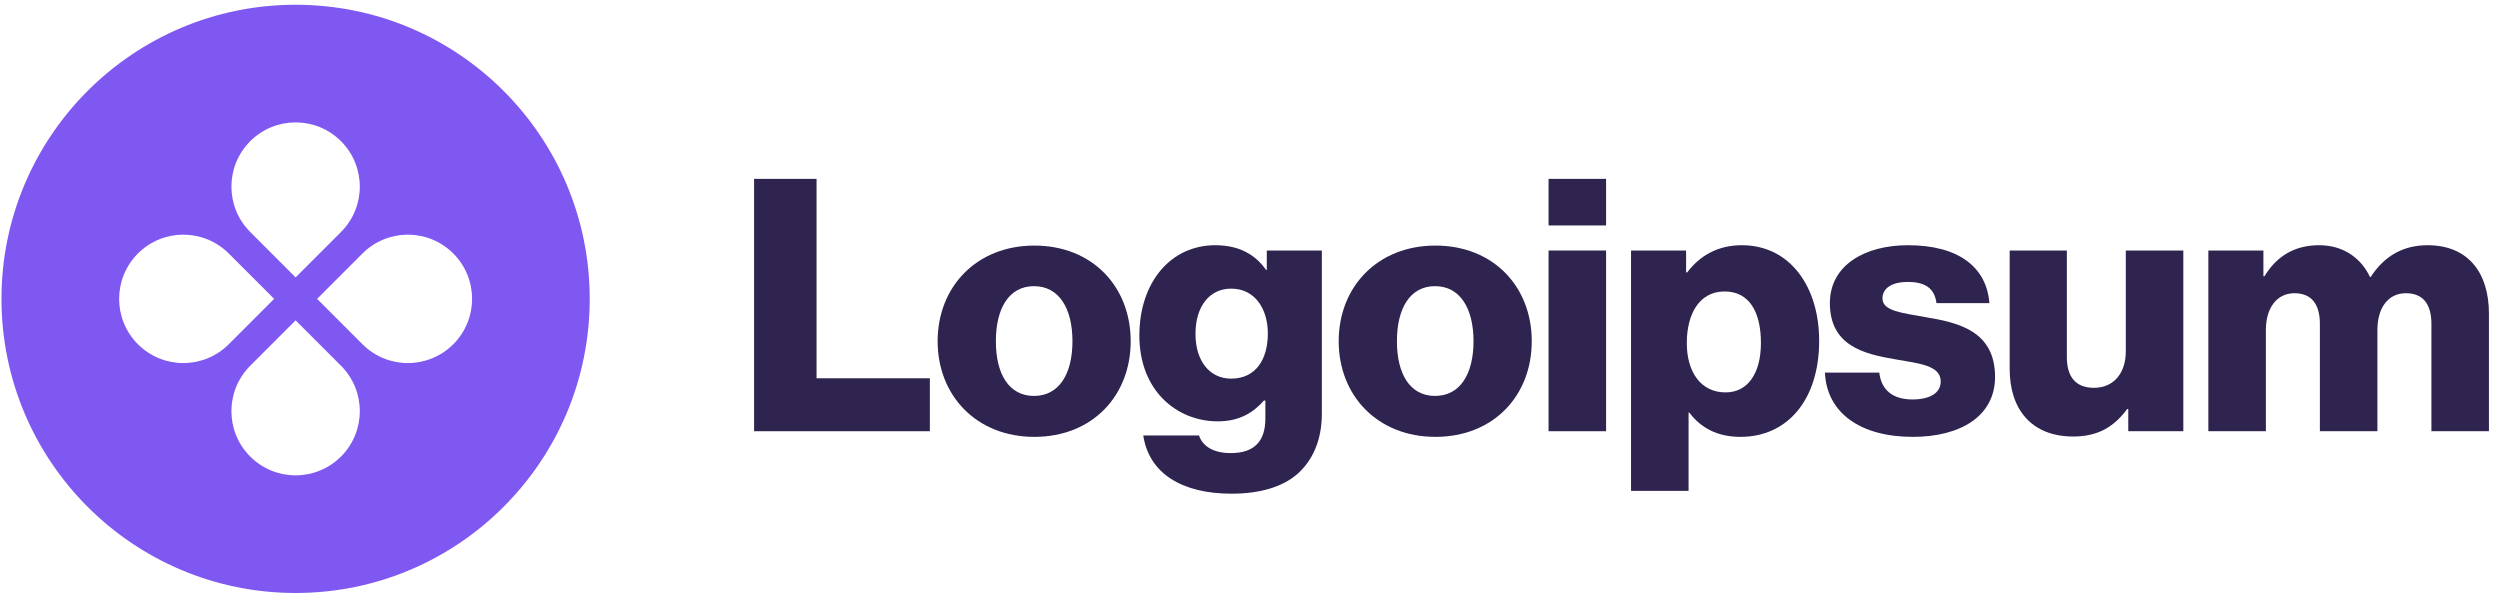
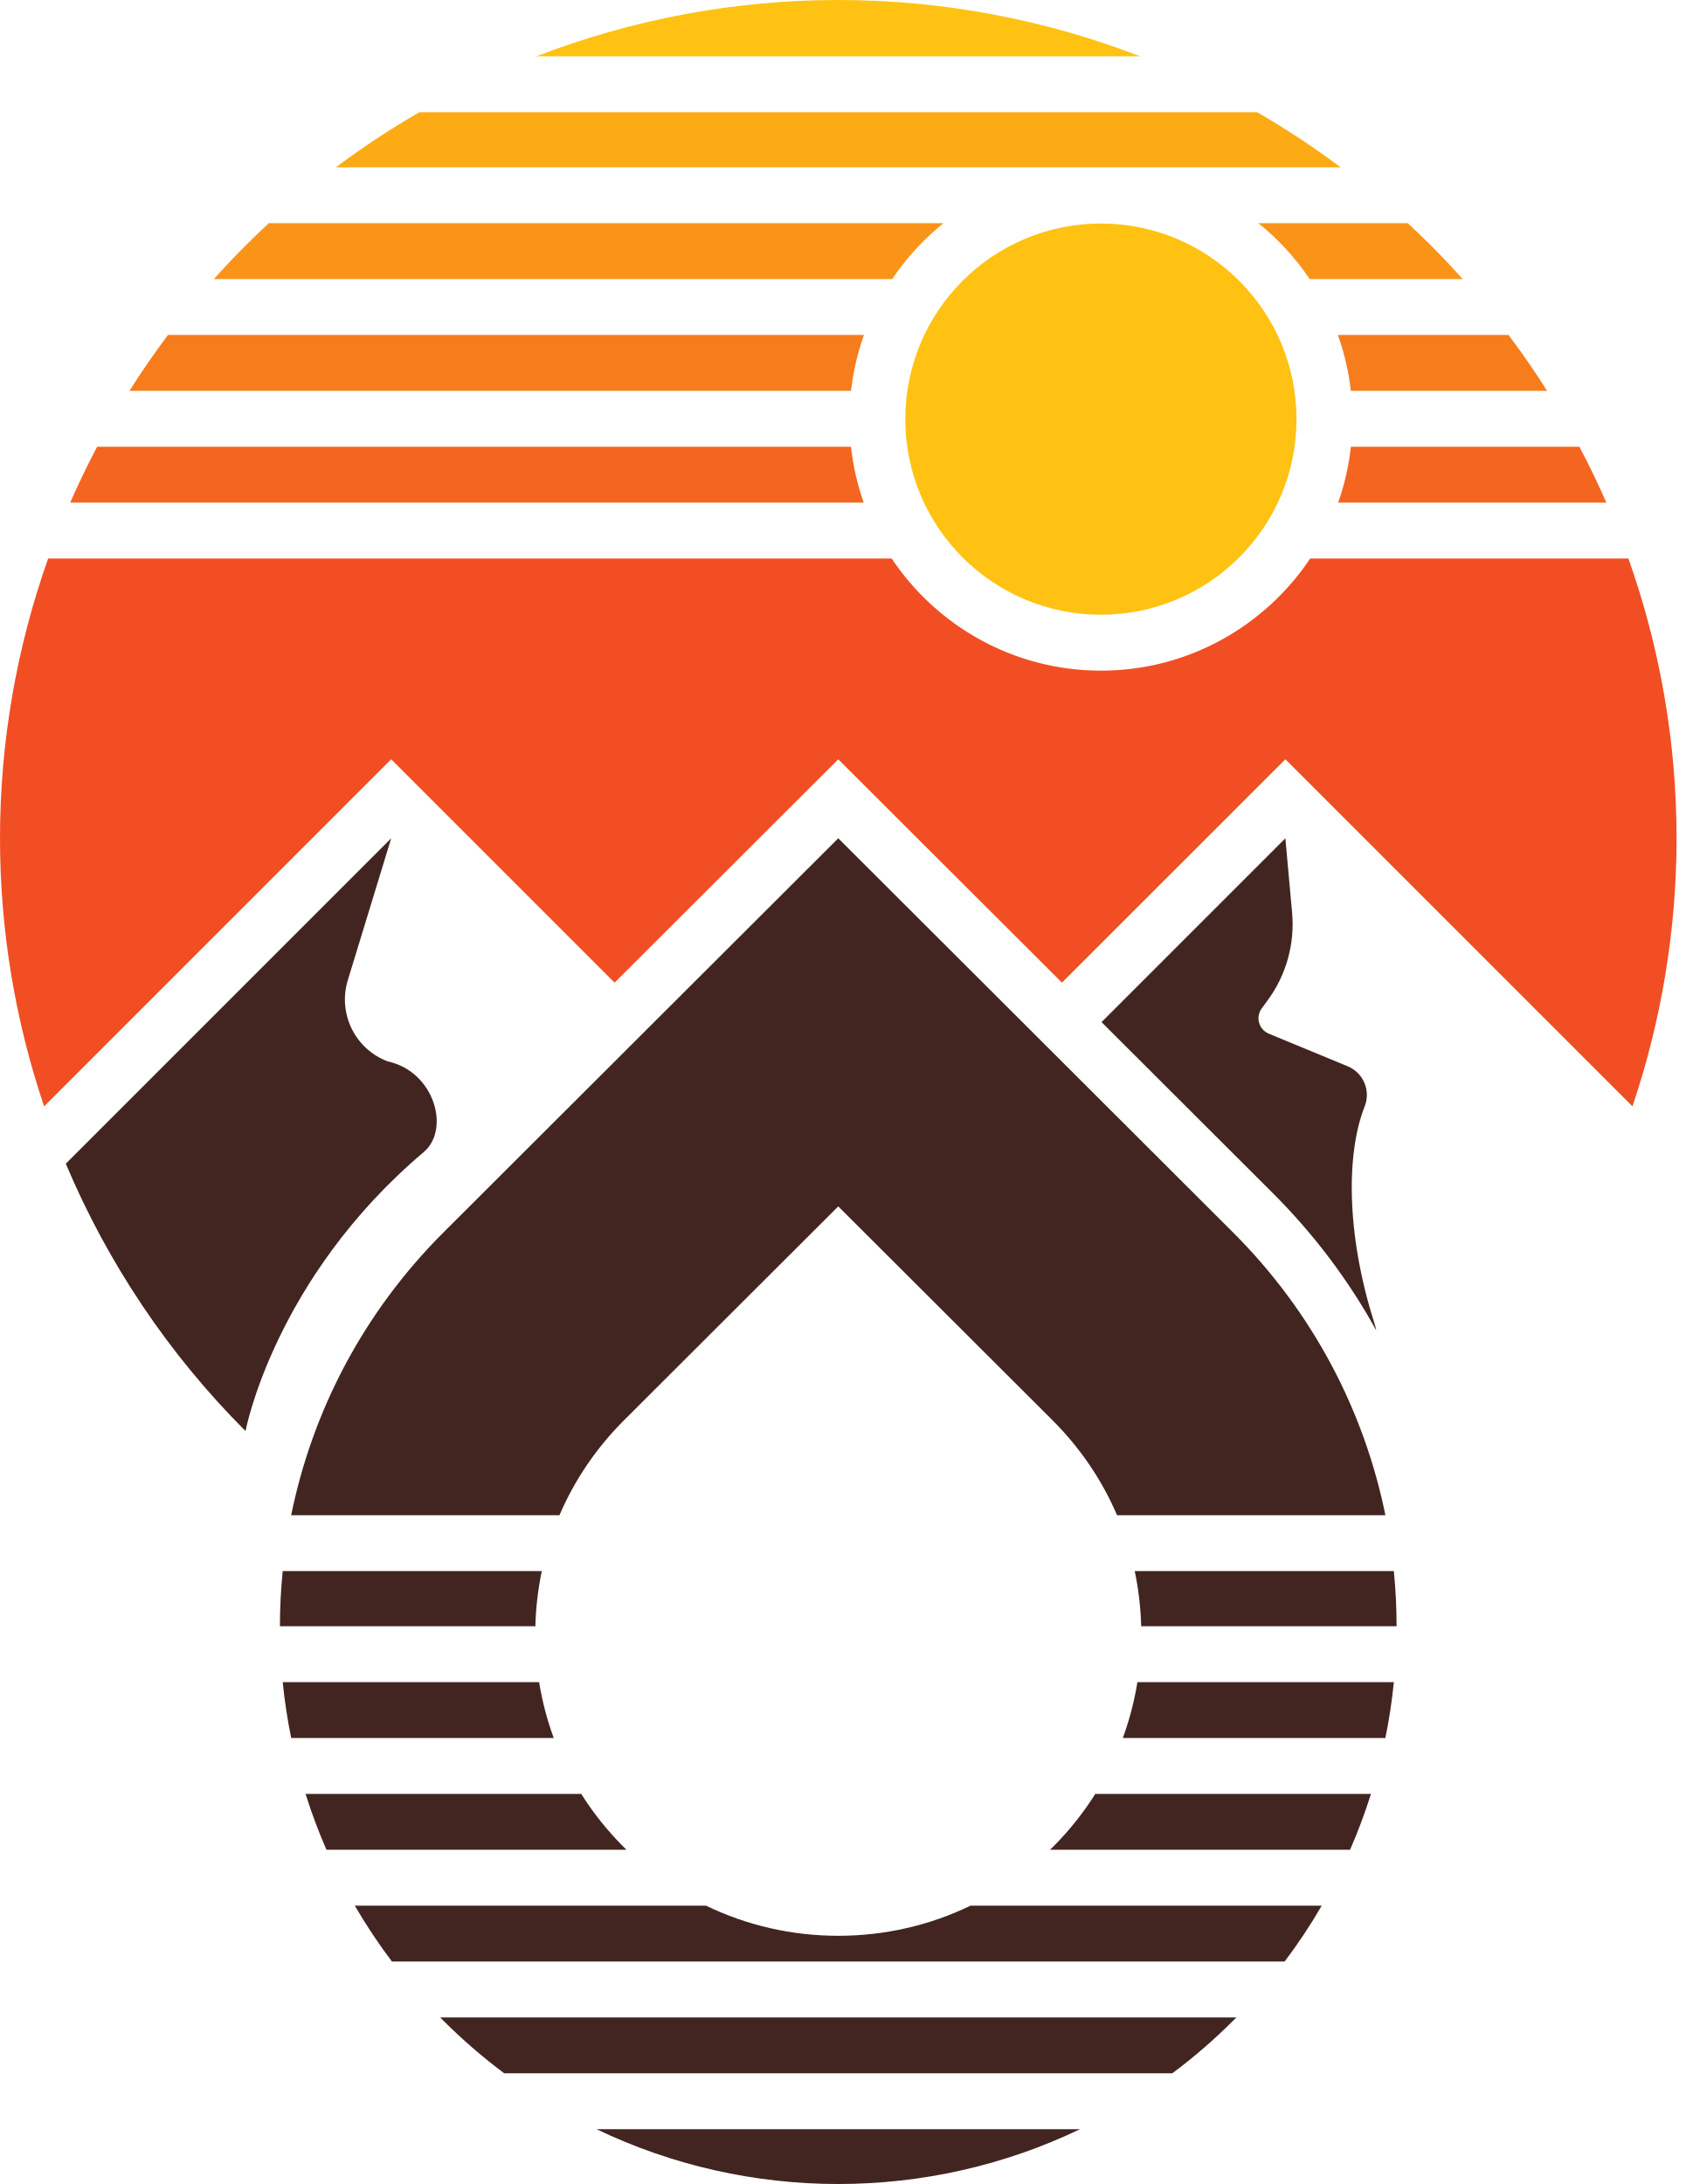
- <svg xmlns="http://www.w3.org/2000/svg" id="logo-52" width="170" height="41" viewBox="0 0 170 41" fill="none">
-   <path d="M51.278 29.323H63.23V25.723H55.526V12.163H51.278V29.323Z" class="cneutral" fill="#2F234F" />
-   <path d="M70.311 26.923C68.607 26.923 67.719 25.435 67.719 23.203C67.719 20.971 68.607 19.459 70.311 19.459C72.015 19.459 72.927 20.971 72.927 23.203C72.927 25.435 72.015 26.923 70.311 26.923ZM70.335 29.707C74.295 29.707 76.887 26.899 76.887 23.203C76.887 19.507 74.295 16.699 70.335 16.699C66.399 16.699 63.759 19.507 63.759 23.203C63.759 26.899 66.399 29.707 70.335 29.707Z" class="cneutral" fill="#2F234F" />
-   <path d="M83.741 33.571C85.565 33.571 87.173 33.163 88.253 32.203C89.237 31.315 89.885 29.971 89.885 28.123V17.035H86.141V18.355H86.093C85.373 17.323 84.269 16.675 82.637 16.675C79.589 16.675 77.477 19.219 77.477 22.819C77.477 26.587 80.045 28.651 82.805 28.651C84.293 28.651 85.229 28.051 85.949 27.235H86.045V28.459C86.045 29.947 85.349 30.811 83.693 30.811C82.397 30.811 81.749 30.259 81.533 29.611H77.741C78.125 32.179 80.357 33.571 83.741 33.571ZM83.717 25.747C82.253 25.747 81.293 24.547 81.293 22.699C81.293 20.827 82.253 19.627 83.717 19.627C85.349 19.627 86.213 21.019 86.213 22.675C86.213 24.403 85.421 25.747 83.717 25.747Z" class="cneutral" fill="#2F234F" />
-   <path d="M97.583 26.923C95.879 26.923 94.991 25.435 94.991 23.203C94.991 20.971 95.879 19.459 97.583 19.459C99.287 19.459 100.199 20.971 100.199 23.203C100.199 25.435 99.287 26.923 97.583 26.923ZM97.607 29.707C101.567 29.707 104.159 26.899 104.159 23.203C104.159 19.507 101.567 16.699 97.607 16.699C93.671 16.699 91.031 19.507 91.031 23.203C91.031 26.899 93.671 29.707 97.607 29.707Z" class="cneutral" fill="#2F234F" />
-   <path d="M105.302 29.323H109.214V17.035H105.302V29.323ZM105.302 15.331H109.214V12.163H105.302V15.331Z" class="cneutral" fill="#2F234F" />
-   <path d="M110.911 33.379H114.823V28.051H114.871C115.639 29.083 116.767 29.707 118.351 29.707C121.567 29.707 123.703 27.163 123.703 23.179C123.703 19.483 121.711 16.675 118.447 16.675C116.767 16.675 115.567 17.419 114.727 18.523H114.655V17.035H110.911V33.379ZM117.343 26.683C115.663 26.683 114.703 25.315 114.703 23.323C114.703 21.331 115.567 19.819 117.271 19.819C118.951 19.819 119.743 21.211 119.743 23.323C119.743 25.411 118.831 26.683 117.343 26.683Z" class="cneutral" fill="#2F234F" />
-   <path d="M130.072 29.707C133.288 29.707 135.664 28.315 135.664 25.627C135.664 22.483 133.12 21.931 130.96 21.571C129.4 21.283 128.008 21.163 128.008 20.299C128.008 19.531 128.752 19.171 129.712 19.171C130.792 19.171 131.536 19.507 131.68 20.611H135.28C135.088 18.187 133.216 16.675 129.736 16.675C126.832 16.675 124.432 18.019 124.432 20.611C124.432 23.491 126.712 24.067 128.848 24.427C130.48 24.715 131.968 24.835 131.968 25.939C131.968 26.731 131.224 27.163 130.048 27.163C128.752 27.163 127.936 26.563 127.792 25.339H124.096C124.216 28.051 126.472 29.707 130.072 29.707Z" class="cneutral" fill="#2F234F" />
-   <path d="M140.978 29.683C142.682 29.683 143.762 29.011 144.65 27.811H144.722V29.323H148.466V17.035H144.554V23.899C144.554 25.363 143.738 26.371 142.394 26.371C141.146 26.371 140.546 25.627 140.546 24.283V17.035H136.658V25.099C136.658 27.835 138.146 29.683 140.978 29.683Z" class="cneutral" fill="#2F234F" />
-   <path d="M150.168 29.323H154.08V22.435C154.08 20.971 154.8 19.939 156.024 19.939C157.2 19.939 157.752 20.707 157.752 22.027V29.323H161.664V22.435C161.664 20.971 162.36 19.939 163.608 19.939C164.784 19.939 165.336 20.707 165.336 22.027V29.323H169.248V21.331C169.248 18.571 167.856 16.675 165.072 16.675C163.488 16.675 162.168 17.347 161.208 18.835H161.16C160.536 17.515 159.312 16.675 157.704 16.675C155.928 16.675 154.752 17.515 153.984 18.787H153.912V17.035H150.168V29.323Z" class="cneutral" fill="#2F234F" />
-   <path fill-rule="evenodd" clip-rule="evenodd" d="M20.101 40.323C31.147 40.323 40.101 31.369 40.101 20.323C40.101 9.278 31.147 0.323 20.101 0.323C9.056 0.323 0.101 9.278 0.101 20.323C0.101 31.369 9.056 40.323 20.101 40.323ZM23.188 15.776C24.893 14.071 24.893 11.307 23.188 9.602C21.483 7.897 18.719 7.897 17.015 9.602C15.31 11.307 15.31 14.071 17.015 15.776L20.101 18.863L23.188 15.776ZM24.649 23.41C26.354 25.115 29.118 25.115 30.823 23.41C32.528 21.705 32.528 18.941 30.823 17.236C29.118 15.531 26.354 15.531 24.649 17.236L21.562 20.323L24.649 23.41ZM23.188 31.045C24.893 29.34 24.893 26.576 23.188 24.871L20.101 21.784L17.015 24.871C15.31 26.576 15.31 29.34 17.015 31.045C18.719 32.749 21.483 32.749 23.188 31.045ZM9.38 23.41C7.675 21.705 7.675 18.941 9.38 17.236C11.085 15.531 13.849 15.531 15.554 17.236L18.641 20.323L15.554 23.41C13.849 25.115 11.085 25.115 9.38 23.41Z" class="ccustom" fill="#7F57F1" />
+ <svg xmlns="http://www.w3.org/2000/svg" width="31" height="40" viewBox="0 0 31 40" fill="none">
+   <path d="M6.37 17.953L7.165 15.353L1.205 21.313C1.969 23.126 3.08 24.793 4.497 26.21C4.497 26.21 5.02 23.418 7.76 21.101C8.252 20.685 7.959 19.625 7.1 19.439C6.503 19.213 6.184 18.564 6.37 17.953Z" fill="#422520" />
+   <path d="M23.308 21.848C24.064 22.602 24.699 23.446 25.206 24.365C25.199 24.328 25.191 24.293 25.18 24.258C24.636 22.558 24.668 21.085 24.994 20.266C25.109 19.976 24.972 19.648 24.683 19.529L23.239 18.932C23.055 18.856 22.991 18.627 23.11 18.467L23.213 18.327C23.557 17.862 23.718 17.287 23.665 16.712L23.542 15.353L20.175 18.72L23.308 21.848Z" fill="#422520" />
+   <path d="M15.353 0C13.445 0 11.572 0.356 9.825 1.031H20.882C19.135 0.356 17.262 0 15.353 0Z" fill="#FFC212" />
+   <path d="M24.742 8.182H28.927C29.105 8.517 29.269 8.858 29.421 9.205H24.509C24.624 8.879 24.703 8.536 24.742 8.182ZM15.586 8.182H1.779C1.602 8.517 1.438 8.858 1.286 9.205H15.819C15.704 8.879 15.625 8.536 15.586 8.182Z" fill="#F46520" />
+   <path d="M29.825 10.229H23.997C23.17 11.466 21.761 12.283 20.164 12.283C18.567 12.283 17.158 11.466 16.331 10.229H0.882C0.304 11.86 0 13.591 0 15.353C0 17.038 0.278 18.695 0.808 20.263L6.441 14.63L7.165 13.906L11.256 17.997L14.63 14.629L15.353 13.907L16.076 14.629L19.45 17.997L23.542 13.906L29.899 20.263C30.428 18.695 30.707 17.038 30.707 15.353C30.707 13.591 30.403 11.86 29.825 10.229Z" fill="#F14E23" />
+   <path d="M23.022 2.054H7.684C7.155 2.359 6.643 2.696 6.152 3.064H24.554C24.063 2.696 23.551 2.359 23.022 2.054Z" fill="#FCAB15" />
+   <path d="M24.504 6.134H27.629C27.879 6.467 28.115 6.808 28.336 7.158H24.741C24.701 6.803 24.62 6.46 24.504 6.134ZM15.824 6.134H3.077C2.828 6.467 2.591 6.808 2.371 7.158H15.587C15.627 6.803 15.708 6.46 15.824 6.134Z" fill="#F77C1C" />
+   <path d="M23.047 4.087H25.782C25.927 4.221 26.07 4.357 26.21 4.497C26.409 4.697 26.602 4.902 26.79 5.111H23.987C23.727 4.724 23.409 4.379 23.047 4.087ZM17.281 4.087H4.924C4.78 4.221 4.637 4.357 4.497 4.497C4.297 4.697 4.104 4.902 3.917 5.111H16.341C16.601 4.724 16.919 4.379 17.281 4.087Z" fill="#F99419" />
+   <path d="M20.164 11.259C22.142 11.259 23.746 9.655 23.746 7.677C23.746 5.698 22.142 4.094 20.164 4.094C18.185 4.094 16.581 5.698 16.581 7.677C16.581 9.655 18.185 11.259 20.164 11.259Z" fill="#FFC212" />
+   <path d="M19.782 38.996H10.925C13.716 40.335 16.99 40.335 19.782 38.996Z" fill="#422520" />
+   <path d="M5.178 28.774C5.144 29.11 5.127 29.447 5.127 29.784H9.806C9.814 29.441 9.854 29.104 9.923 28.774H5.178Z" fill="#422520" />
+   <path d="M17.776 34.902C17.03 35.263 16.207 35.454 15.353 35.454C14.5 35.454 13.676 35.263 12.93 34.902H6.498C6.702 35.253 6.929 35.595 7.178 35.925H23.529C23.778 35.595 24.005 35.253 24.208 34.902H17.776Z" fill="#422520" />
+   <path d="M8.062 36.949C8.082 36.969 8.102 36.99 8.122 37.01C8.475 37.362 8.847 37.683 9.235 37.972H21.472C21.86 37.683 22.232 37.362 22.584 37.01C22.605 36.99 22.624 36.969 22.645 36.949H8.062Z" fill="#422520" />
+   <path d="M10.247 27.751C10.521 27.111 10.918 26.523 11.426 26.015L15.353 22.095L19.28 26.015C19.788 26.523 20.185 27.111 20.459 27.751H25.374C24.988 25.853 24.058 24.044 22.584 22.572L15.353 15.353L8.122 22.572C6.648 24.044 5.719 25.853 5.333 27.751H10.247Z" fill="#422520" />
+   <path d="M20.783 28.774C20.852 29.104 20.892 29.441 20.901 29.784H25.579C25.579 29.447 25.562 29.11 25.529 28.774H20.783Z" fill="#422520" />
+   <path d="M10.142 31.831C10.02 31.501 9.931 31.158 9.874 30.808H5.178C5.212 31.151 5.264 31.492 5.333 31.831H10.142Z" fill="#422520" />
+   <path d="M20.061 32.855C19.841 33.204 19.58 33.532 19.28 33.831C19.264 33.847 19.248 33.862 19.232 33.878H24.727C24.874 33.543 25.001 33.201 25.11 32.855H20.061Z" fill="#422520" />
+   <path d="M20.832 30.808C20.776 31.158 20.686 31.501 20.565 31.831H25.374C25.443 31.492 25.495 31.151 25.529 30.808H20.832Z" fill="#422520" />
+   <path d="M11.475 33.878C11.458 33.862 11.442 33.847 11.426 33.831C11.126 33.532 10.865 33.204 10.645 32.855H5.596C5.705 33.201 5.833 33.543 5.979 33.878H11.475Z" fill="#422520" />
</svg>
